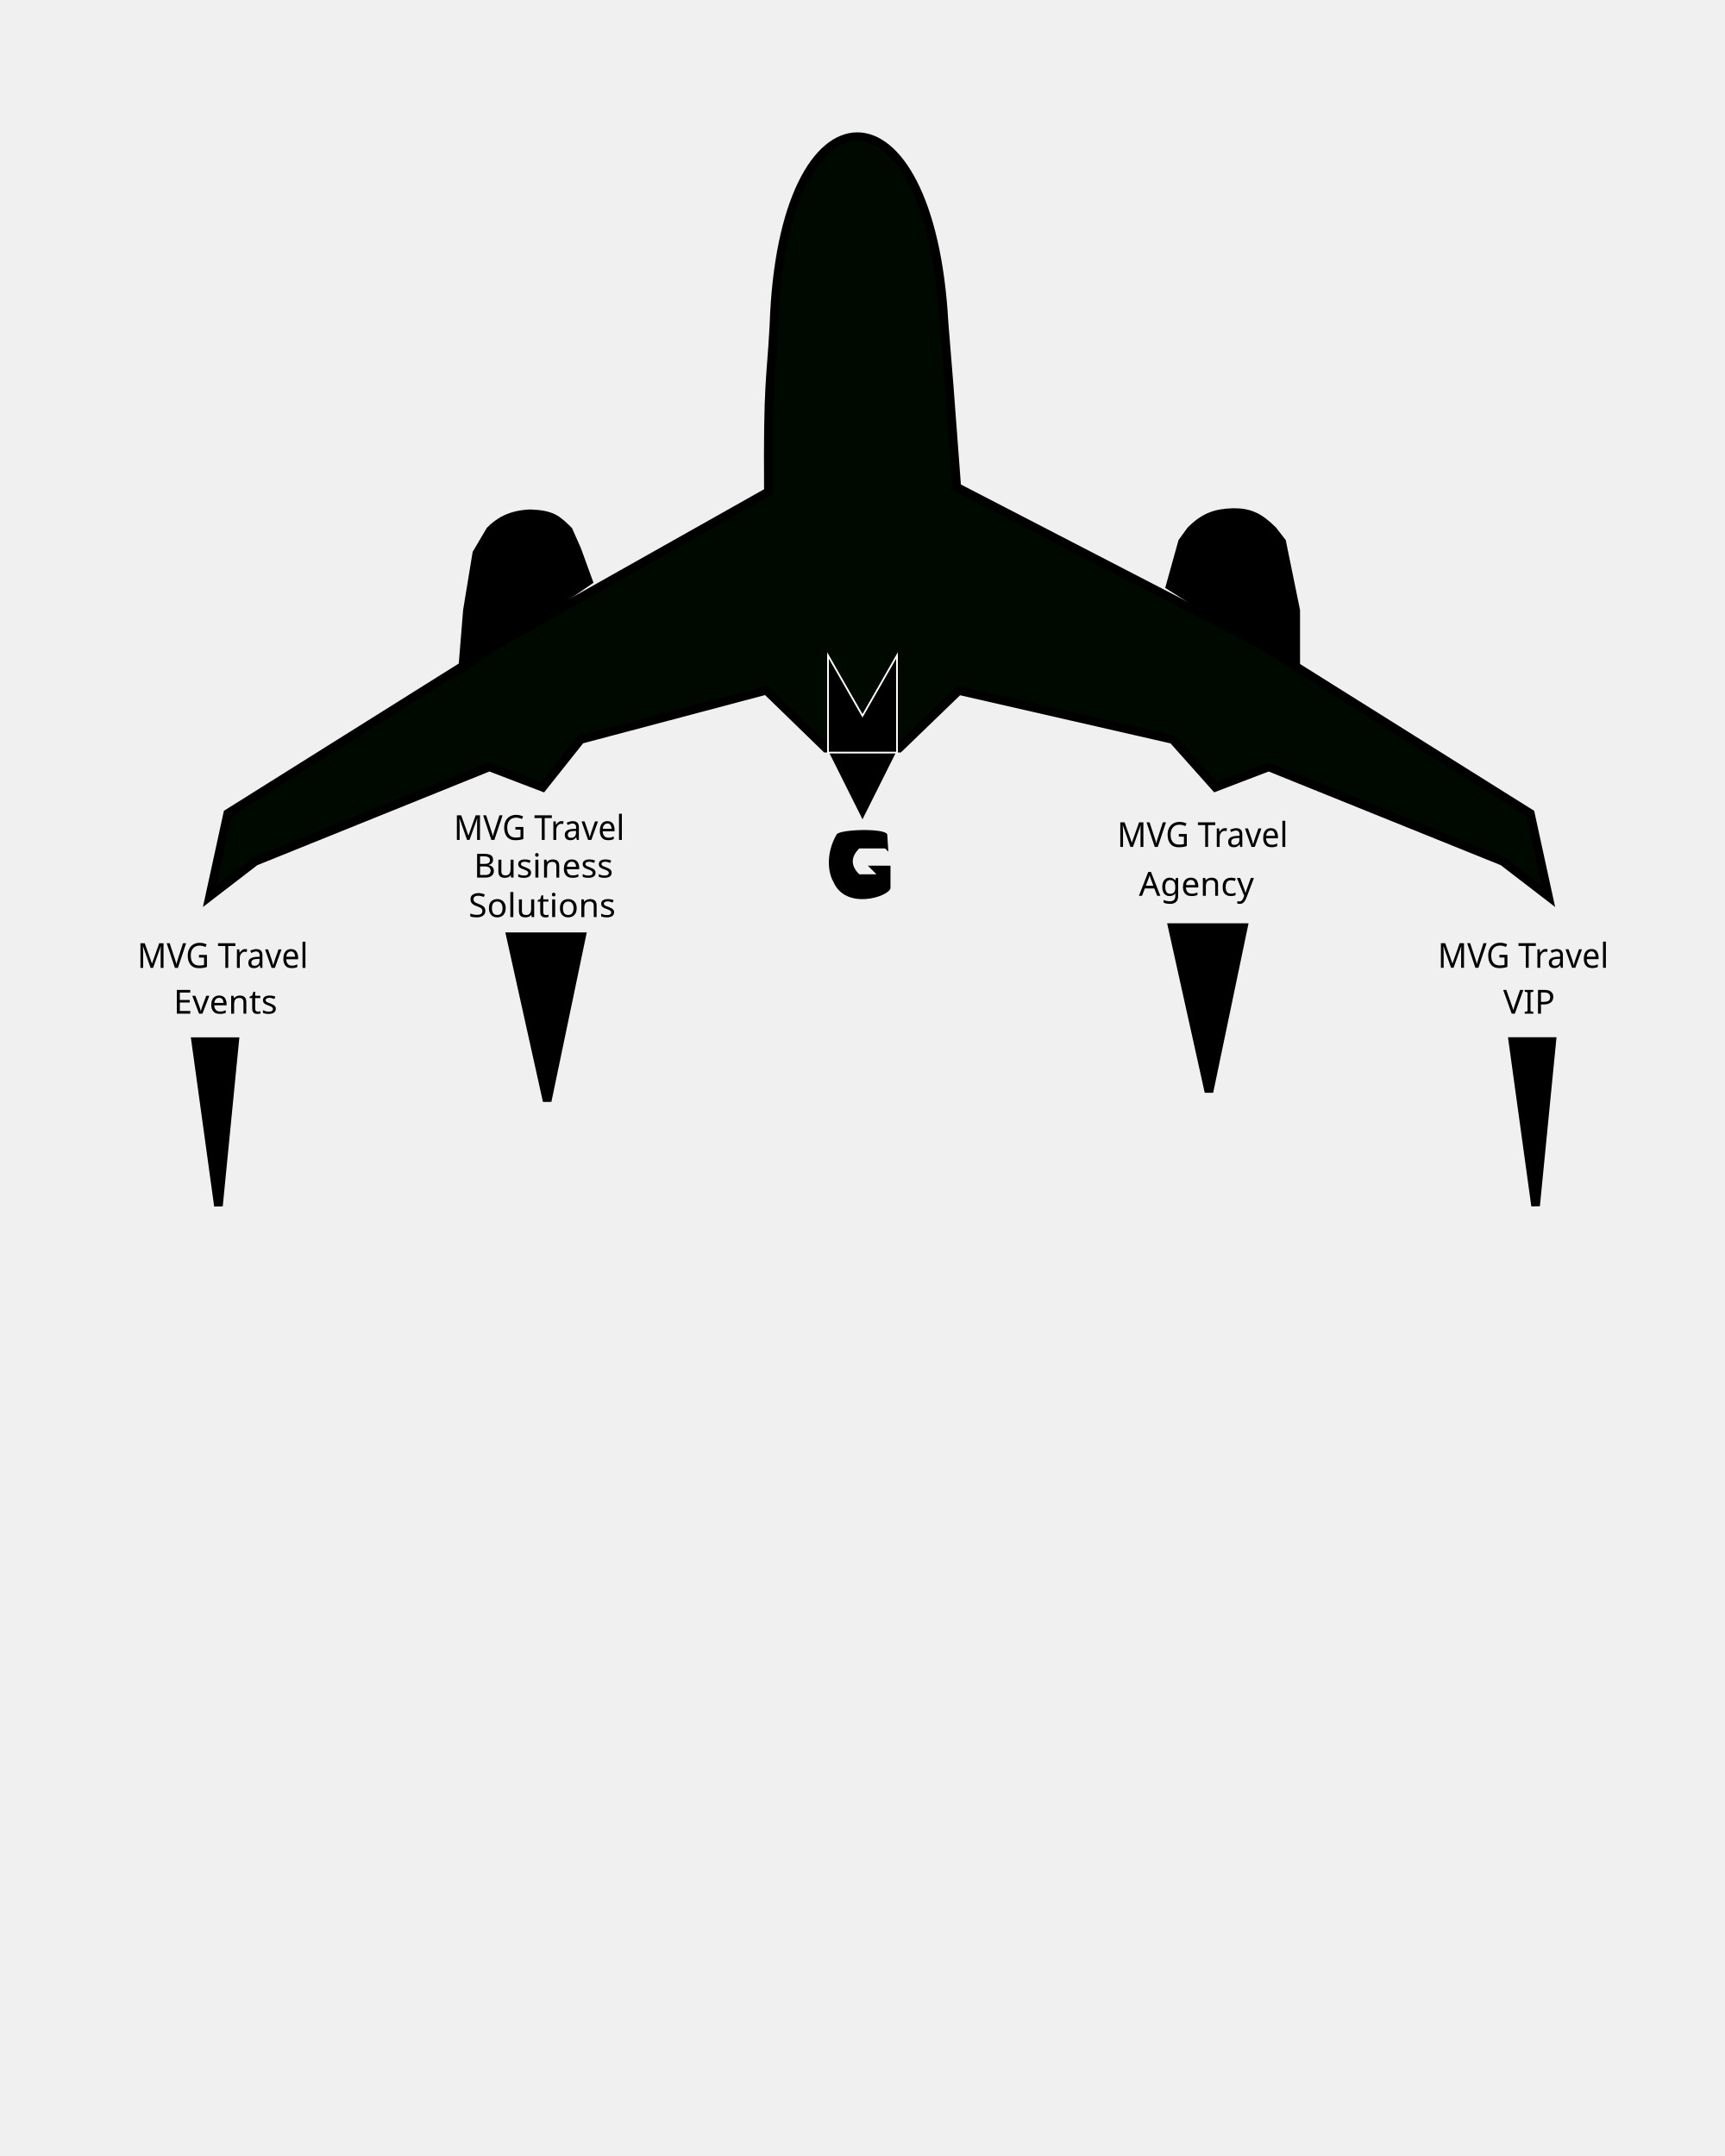
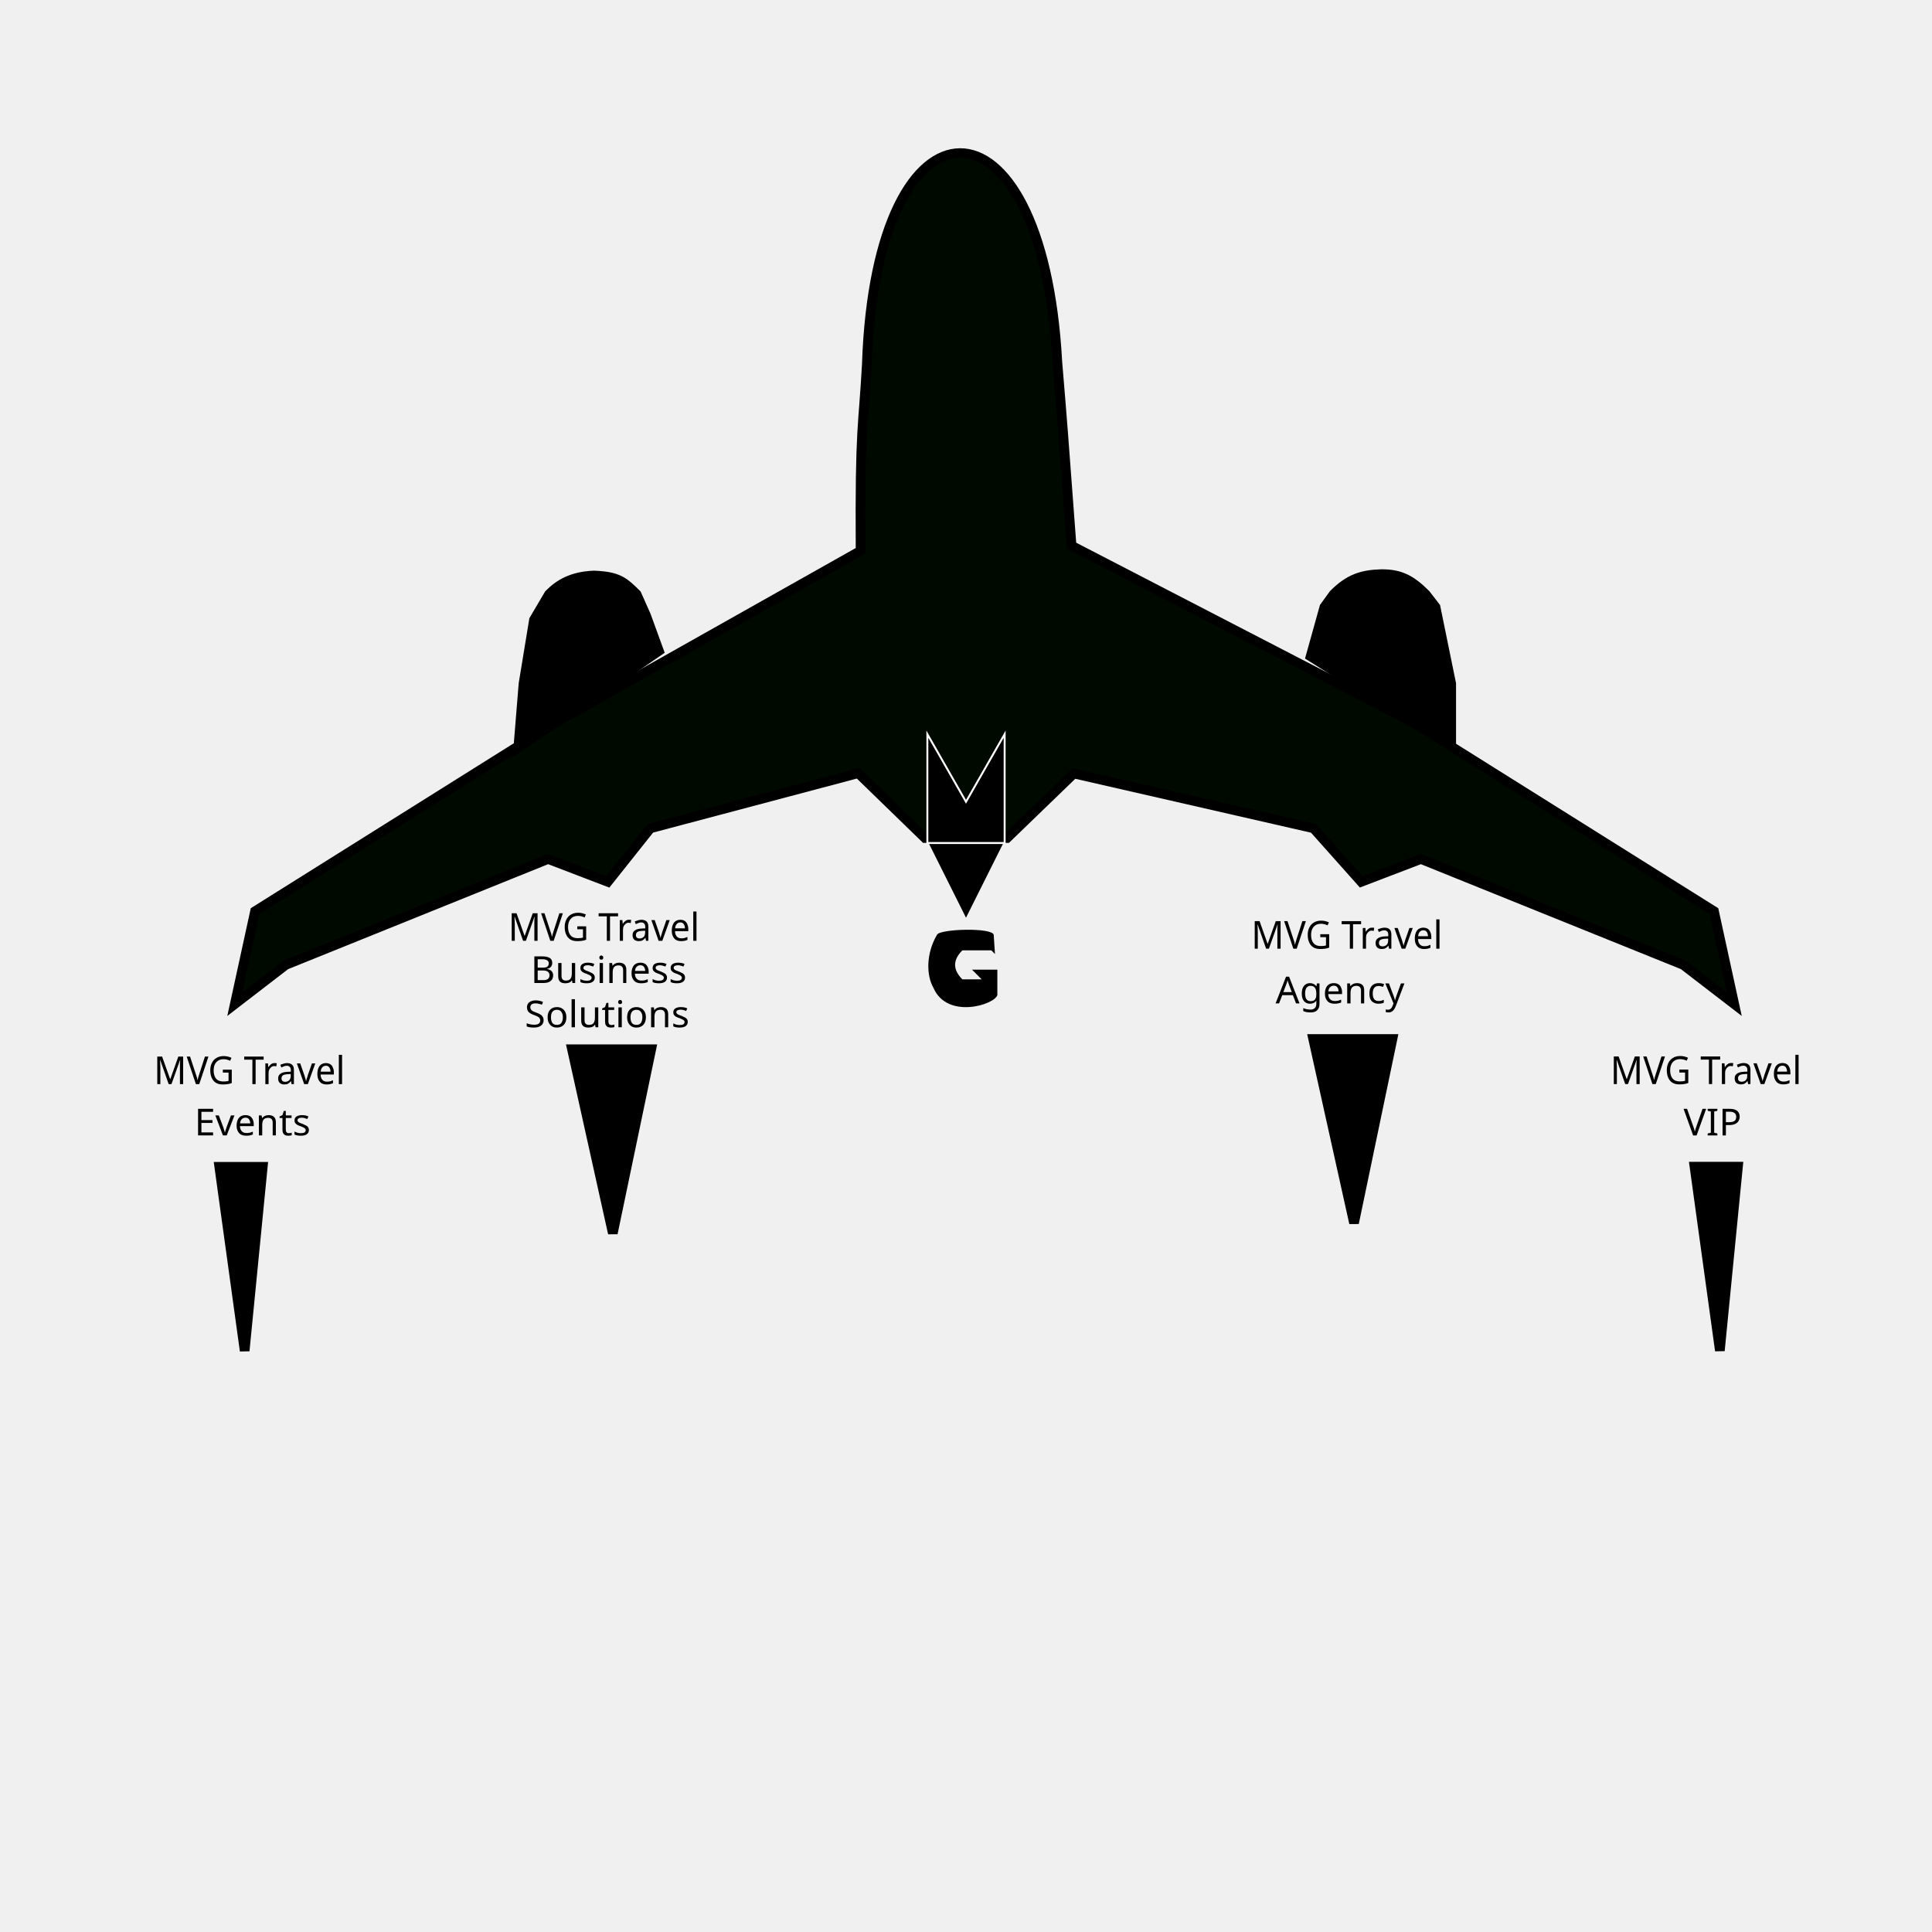
- <svg xmlns="http://www.w3.org/2000/svg" width="100%" height="100%" viewBox="-10 0 200 250" version="1.1" id="svg8">
+ <svg xmlns="http://www.w3.org/2000/svg" width="100%" height="100%" viewBox="-10 0 200 200" version="1.1" id="svg8">
  <defs id="defs2" />
  <g id="layer2" style="display:inline">
    <path id="path4674" d="m 94.243,86.755 6.919,-6.684 24.821,5.677 4.934,5.538 6.179,-2.363 27.159,10.962 5.271,4.055 -2.096,-9.611 -31.221,-19.579 -35.28,-18.256 C 100,44 100,44 99.454,37.444 97.896,8.604 80.698,8.604 79.733,37.708 79.375,44.323 79,44 79.087,57.023 L 47.625,74.75 16.404,94.329 14.309,103.94 19.579,99.885 46.738,88.923 l 6.179,2.363 4.404,-5.538 21.525,-5.707 6.912,6.713 z" style="fill:#000900;stroke:#000000;stroke-width:1;stroke-linecap:round;stroke-linejoin:miter;stroke-miterlimit:4;stroke-dasharray:none;stroke-opacity:1;fill-opacity:1" />
    <path style="display:inline;fill:#000000;stroke:#000000;stroke-width:1;stroke-linecap:butt;stroke-linejoin:miter;stroke-miterlimit:4;stroke-dasharray:none;stroke-opacity:1;fill-opacity:1" d="m 125.677,67.948 1.423,-5.104 0.958,-1.323 c 1.587,-1.587 2.886,-2.03 4.957,-2.088 1.852,-10e-7 2.981,0.5 4.568,2.088 l 1.023,1.323 1.623,7.938 v 6.35 z" id="path4676" />
    <path id="path4686" d="M 58.208,67.381 56.885,63.744 55.899,61.521 C 54.569,60.198 53.975,59.669 51.471,59.575 c -2.259,0.094 -3.581,0.887 -4.633,1.946 L 45.279,64.167 44.193,70.781 43.656,77.396 Z" style="display:inline;fill:#000000;stroke:#000000;stroke-width:1;stroke-linecap:butt;stroke-linejoin:miter;stroke-miterlimit:4;stroke-dasharray:none;stroke-opacity:1;fill-opacity:1" />
    <path style="display:inline;fill:#000000;stroke:#000000;stroke-width:1;stroke-linecap:butt;stroke-linejoin:miter;stroke-miterlimit:4;stroke-dasharray:none;stroke-opacity:1;fill-opacity:1" d="m 125.942,107.558 h 8.202 l -3.975,19.05 z" id="path4717" />
    <path id="path4719" d="m 165.412,120.771 h 4.502 l -1.874,19.05 z" style="display:inline;fill:#000000;stroke:#000000;stroke-width:1;stroke-linecap:butt;stroke-linejoin:miter;stroke-miterlimit:4;stroke-dasharray:none;stroke-opacity:1;fill-opacity:1" />
    <path style="display:inline;fill:#000000;stroke:#000000;stroke-width:1;stroke-linecap:butt;stroke-linejoin:miter;stroke-miterlimit:4;stroke-dasharray:none;stroke-opacity:1;fill-opacity:1" d="m 12.7,120.787 h 4.502 l -1.874,19.05 z" id="path4721" />
    <path id="path4709" d="m 49.213,108.617 h 8.202 L 53.44,127.667 Z" style="display:inline;fill:#000000;stroke:#000000;stroke-width:1;stroke-linecap:butt;stroke-linejoin:miter;stroke-miterlimit:4;stroke-dasharray:none;stroke-opacity:1;fill-opacity:1" />
  </g>
  <g id="layer1" style="display:inline">
    <g id="mvg_solutions" class="mvg-link" transform="translate(-15.17474,-23.66213)" stroke-miterlimit="4" style="stroke-width:1;stroke-miterlimit:4;stroke-dasharray:none">
      <text xml:space="preserve" x="59.699" y="117.171" id="text4642" font-size="3.88px" font-style="normal" font-variant="normal" font-weight="normal" font-stretch="normal" stroke-miterlimit="4" transform="scale(0.9679138,1.03315)" style="font-style:normal;font-variant:normal;font-weight:normal;font-stretch:normal;font-size:3.88px;font-family:Verdana;stroke-width:1;stroke-miterlimit:4">
        <tspan x="59.699" y="117.171" id="tspan4640">
          <tspan x="59.699" y="117.171" id="tspan4638">MVG Travel</tspan>
        </tspan>
      </text>
      <text xml:space="preserve" x="59.863" y="125.943" id="text4636" font-size="3.88px" font-style="normal" font-variant="normal" font-weight="normal" font-stretch="normal" stroke-miterlimit="4" transform="scale(1.004191,0.9958262)" style="font-style:normal;font-variant:normal;font-weight:normal;font-stretch:normal;font-size:3.88px;font-family:Verdana;stroke-width:1;stroke-miterlimit:4">
        <tspan x="59.863" y="125.943" id="tspan4634">
          <tspan x="59.863" y="125.943" id="tspan4632">Business</tspan>
        </tspan>
      </text>
      <text xml:space="preserve" x="58.892" y="131.332" id="text4630" font-size="3.88px" font-style="normal" font-variant="normal" font-weight="normal" font-stretch="normal" stroke-miterlimit="4" transform="scale(1.01021,0.9898927)" style="font-style:normal;font-variant:normal;font-weight:normal;font-stretch:normal;font-size:3.88px;font-family:Verdana;stroke-width:1;stroke-miterlimit:4">
        <tspan x="58.892" y="131.332" id="tspan4628">
          <tspan x="58.892" y="131.332" id="tspan4626">Solutions</tspan>
        </tspan>
      </text>
    </g>
    <g id="mvg_events" class="mvg-link" transform="translate(-51.42199,-10.1489)" stroke-miterlimit="4" style="stroke-width:1;stroke-miterlimit:4;stroke-dasharray:none">
      <text xml:space="preserve" x="59.244" y="118.453" id="text4616" font-size="3.88px" font-style="normal" font-variant="normal" font-weight="normal" font-stretch="normal" stroke-miterlimit="4" transform="scale(0.9679138,1.03315)" style="font-style:normal;font-variant:normal;font-weight:normal;font-stretch:normal;font-size:3.88px;font-family:Verdana;stroke-width:1;stroke-miterlimit:4">
        <tspan x="59.244" y="118.453" id="tspan4614">
          <tspan x="59.244" y="118.453" id="tspan4612">MVG Travel</tspan>
        </tspan>
      </text>
      <text xml:space="preserve" x="61.294" y="128.22" id="text4624" font-size="3.88px" font-style="normal" font-variant="normal" font-weight="normal" font-stretch="normal" stroke-miterlimit="4" transform="scale(1.004191,0.9958262)" style="font-style:normal;font-variant:normal;font-weight:normal;font-stretch:normal;font-size:3.88px;font-family:Verdana;stroke-width:1;stroke-miterlimit:4">
        <tspan x="61.294" y="128.22" id="tspan4622">
          <tspan x="61.294" y="128.22" id="tspan4618">Events</tspan>
        </tspan>
      </text>
    </g>
    <g id="mvg_agency" class="mvg-link" stroke-miterlimit="4" style="stroke-width:1;stroke-miterlimit:4;stroke-dasharray:none">
      <text xml:space="preserve" x="123.489" y="95.057" id="text4654" font-size="3.88px" font-style="normal" font-variant="normal" font-weight="normal" font-stretch="normal" stroke-miterlimit="4" transform="scale(0.9679138,1.03315)" style="font-style:normal;font-variant:normal;font-weight:normal;font-stretch:normal;font-size:3.88px;font-family:Verdana;stroke-width:1;stroke-miterlimit:4">
        <tspan x="123.489" y="95.057" id="tspan4652">
          <tspan x="123.489" y="95.057" id="tspan4650">MVG Travel</tspan>
        </tspan>
      </text>
      <text xml:space="preserve" x="121.538" y="104.307" id="text4648" font-size="3.88px" font-style="normal" font-variant="normal" font-weight="normal" font-stretch="normal" stroke-miterlimit="4" transform="scale(1.004191,0.9958262)" style="font-style:normal;font-variant:normal;font-weight:normal;font-stretch:normal;font-size:3.88px;font-family:Verdana;stroke-width:1;stroke-miterlimit:4">
        <tspan x="121.538" y="104.307" id="tspan4646">
          <tspan x="121.538" y="104.307" id="tspan4644">Agency</tspan>
        </tspan>
      </text>
    </g>
    <g transform="translate(114.6696,-155.9075)" id="mvg_vip" class="mvg-link" stroke-miterlimit="4" style="stroke-width:1;stroke-miterlimit:4;stroke-dasharray:none">
      <text xml:space="preserve" x="43.422" y="259.525" id="text4666" font-size="3.88px" font-style="normal" font-variant="normal" font-weight="normal" font-stretch="normal" stroke-miterlimit="4" transform="scale(0.9679138,1.03315)" style="font-style:normal;font-variant:normal;font-weight:normal;font-stretch:normal;font-size:3.88px;font-family:Verdana;stroke-width:1;stroke-miterlimit:4">
        <tspan x="43.422" y="259.525" id="tspan4664">
          <tspan x="43.422" y="259.525" id="tspan4662">MVG Travel</tspan>
        </tspan>
      </text>
      <text xml:space="preserve" x="49.407" y="274.594" id="text4660" font-size="3.88px" font-style="normal" font-variant="normal" font-weight="normal" font-stretch="normal" stroke-miterlimit="4" transform="scale(1.004191,0.9958262)" style="font-style:normal;font-variant:normal;font-weight:normal;font-stretch:normal;font-size:3.88px;font-family:Verdana;stroke-width:1;stroke-miterlimit:4">
        <tspan x="49.407" y="274.594" id="tspan4658">
          <tspan x="49.407" y="274.594" id="tspan4656">VIP</tspan>
        </tspan>
      </text>
    </g>
    <g id="mvg_main" class="mvg-link" stroke-miterlimit="4" fill-opacity="1" fill="#000000">
      <path id="mvg_char_m" d="m 86,87 4,8 4,-8" stroke-miterlimit="4" stroke-linecap="round" stroke-linejoin="miter" stroke-dasharray="none" stroke-opacity="1" />
      <path id="mvg_char_v" d="M 86,87.269 V 76 l 4,7 4,-7 v 11.269 z" stroke-miterlimit="4" stroke="#ffffff" stroke-width="0.2" stroke-linecap="round" stroke-linejoin="miter" stroke-dasharray="none" stroke-opacity="1" />
      <path id="mvg_char_g" d="m 89.621,98.381 c -1,1 -1,1.998 0,2.998 h 2 l -1,-1 2.624,0.002 v 2.621 c -0.244,1 -5.198,2.568 -6.621,-0.754 -0.719,-1.246 -0.794,-3.497 0.378,-5.488 0.305,-0.603 5.663,-0.758 5.866,0 l 0.131,1.999 -0.377,-0.378" stroke-miterlimit="4" stroke-linecap="round" stroke-linejoin="miter" stroke-dasharray="none" />
    </g>
  </g>
</svg>
